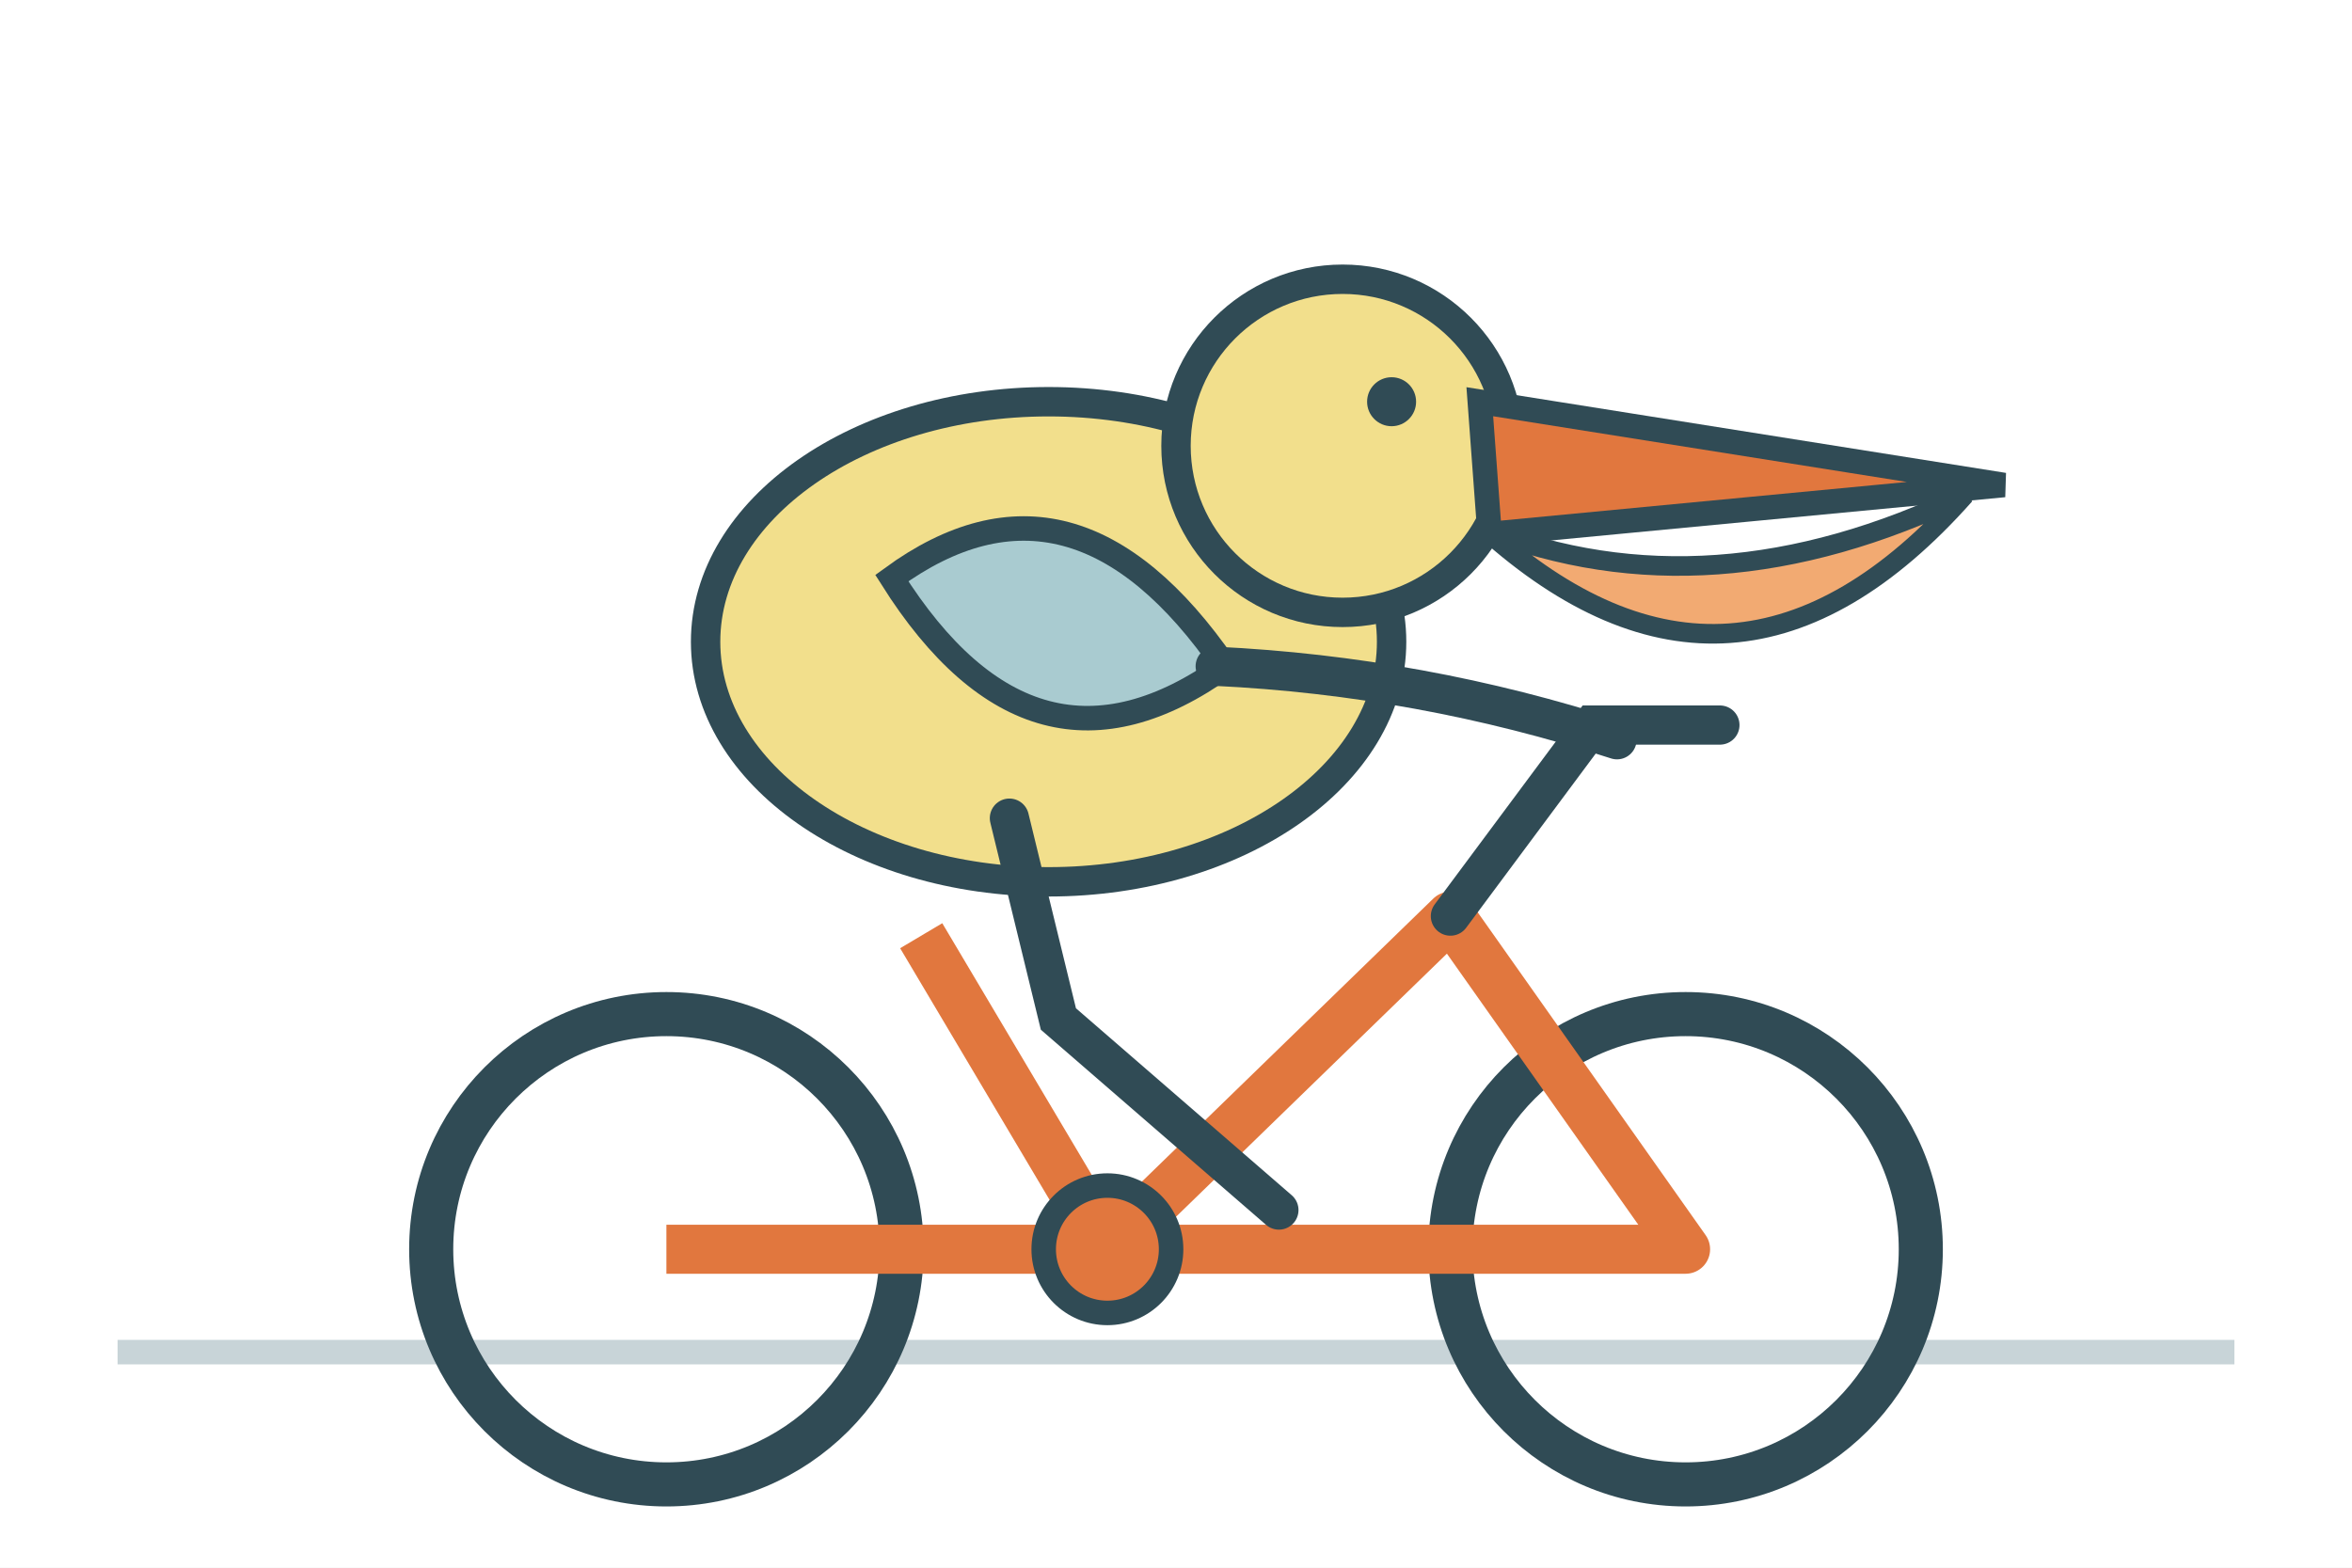
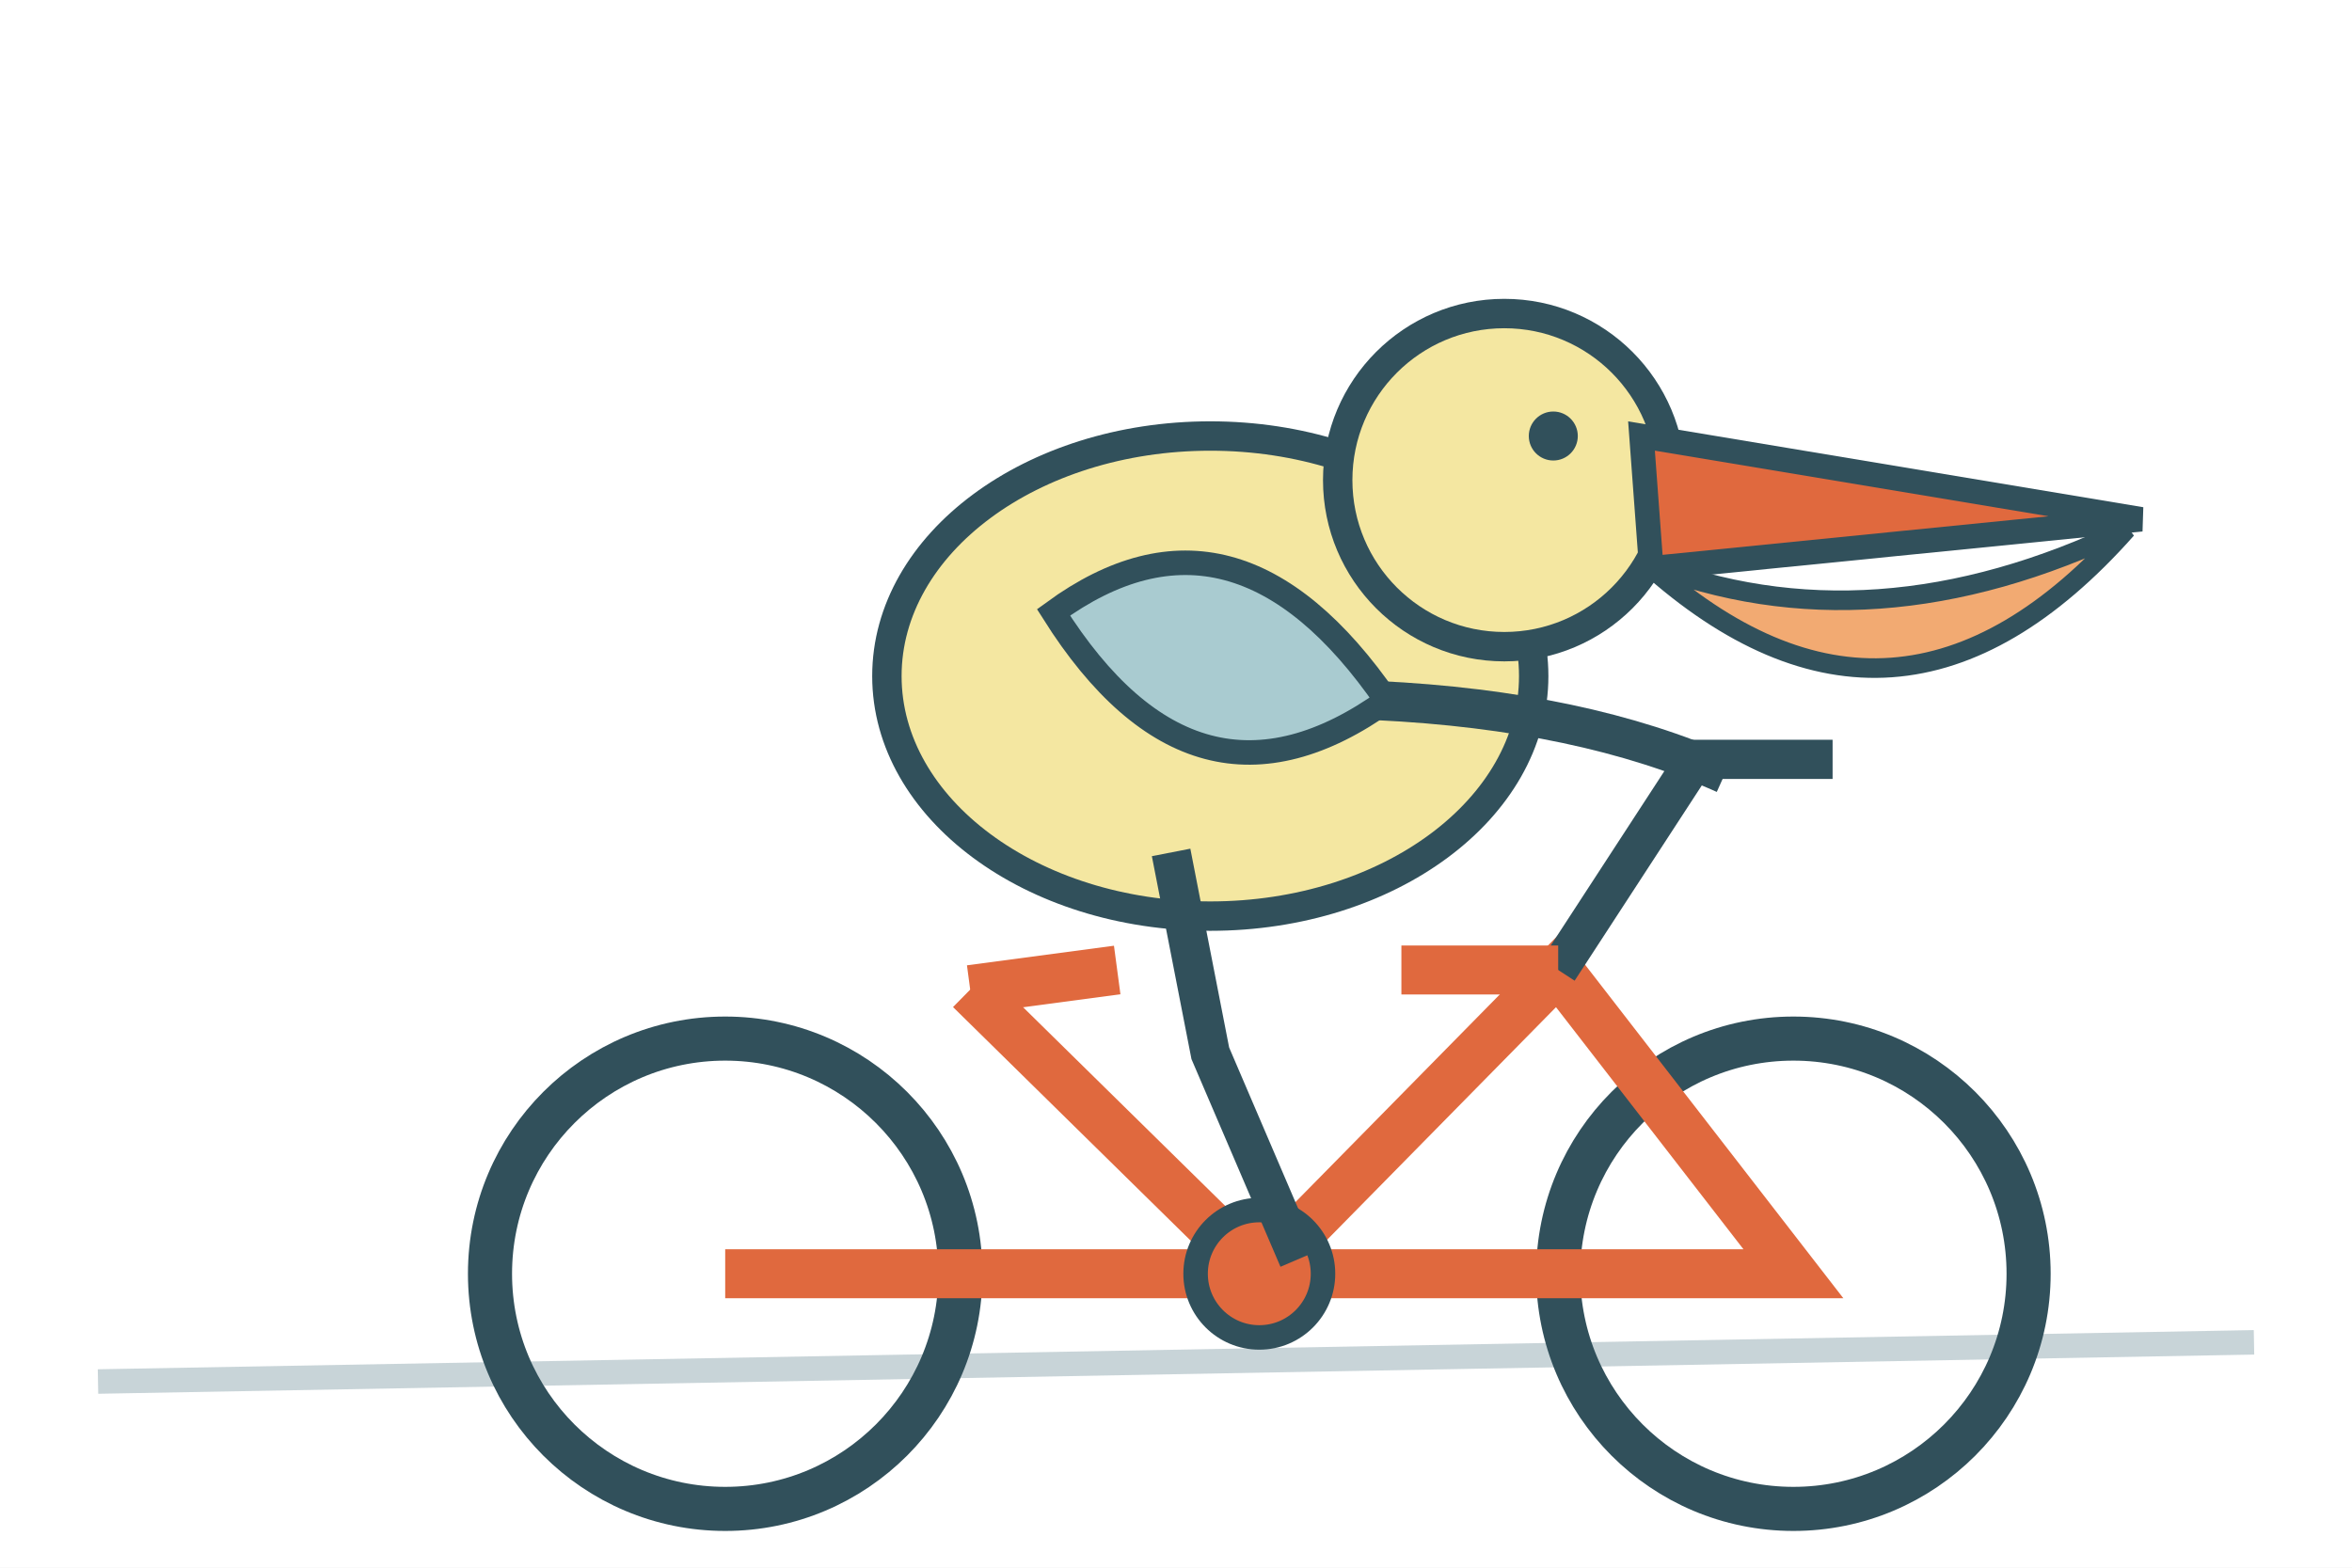
<svg xmlns="http://www.w3.org/2000/svg" width="480" height="320" viewBox="0 0 480 320">
  <rect width="480" height="320" fill="#ffffff" />
-   <path d="M24 276 H456" stroke="#c8d4d8" stroke-width="5" />
-   <circle data-role="front-wheel" cx="344" cy="255" r="48" fill="none" stroke="#304b55" stroke-width="9" />
-   <circle data-role="rear-wheel" cx="136" cy="255" r="48" fill="none" stroke="#304b55" stroke-width="9" />
-   <path data-role="frame" d="M136 255 L226 255 L296 187 L344 255 L226 255 L188 191" fill="none" stroke="#e1773e" stroke-width="10" stroke-linejoin="round" />
-   <path data-role="handlebar" d="M296 187 L325 148 L351 148" fill="none" stroke="#304b55" stroke-width="8" stroke-linecap="round" />
-   <circle data-role="pedal" cx="226" cy="255" r="13" fill="#e1773e" stroke="#304b55" stroke-width="5" />
-   <ellipse data-role="animal body pelican" cx="214" cy="131" rx="70" ry="49" fill="#f2df8c" stroke="#304b55" stroke-width="6" />
-   <circle data-role="animal head" cx="274" cy="91" r="34" fill="#f2df8c" stroke="#304b55" stroke-width="6" />
-   <path data-role="bill" d="M302 82 L409 99 L304 109 Z" fill="#e1773e" stroke="#304b55" stroke-width="5" />
-   <circle data-role="eye" cx="284" cy="82" r="5" fill="#304b55" />
-   <path data-role="gular pouch" d="M303 108 Q354 154 401 101 Q349 126 303 108 Z" fill="#f2aa72" stroke="#304b55" stroke-width="4" />
-   <path data-role="wing" d="M182 118 Q219 91 250 136 Q211 164 182 118 Z" fill="#a9cbd0" stroke="#304b55" stroke-width="5" />
-   <path data-role="foot pedal contact" d="M206 167 L216 208 L261 247" fill="none" stroke="#304b55" stroke-width="8" stroke-linecap="round" />
-   <path data-role="riding grip contact" d="M248 136 Q290 138 330 151" fill="none" stroke="#304b55" stroke-width="8" stroke-linecap="round" />
+   <path data-role="ground" d="M20 282 L460 274" stroke="#c8d4d8" stroke-width="5" />
+   <circle data-role="front-wheel" cx="366" cy="260" r="48" fill="none" stroke="#31505b" stroke-width="9" />
+   <circle data-role="rear-wheel" cx="148" cy="260" r="48" fill="none" stroke="#31505b" stroke-width="9" />
+   <path data-role="frame" d="M148 260 L257 260 L318 198 L366 260 L257 260 L198 202" fill="none" stroke="#e0693e" stroke-width="10" />
+   <path data-role="handlebar" d="M318 198 L346 155 L374 155" fill="none" stroke="#31505b" stroke-width="8" />
+   <circle data-role="pedal" cx="257" cy="260" r="13" fill="#e0693e" stroke="#31505b" stroke-width="5" />
+   <path data-role="frame-damaged" d="M198 202 L228 198 M286 198 L318 198" stroke="#e0693e" stroke-width="10" />
+   <ellipse data-role="animal body pelican" cx="247" cy="138" rx="66" ry="49" fill="#f4e7a1" stroke="#31505b" stroke-width="6" />
+   <circle data-role="animal head" cx="307" cy="98" r="34" fill="#f4e7a1" stroke="#31505b" stroke-width="6" />
+   <path data-role="bill" d="M335 89 L437 106 L337 116 Z" fill="#e0693e" stroke="#31505b" stroke-width="5" />
+   <circle data-role="eye" cx="317" cy="89" r="5" fill="#31505b" />
+   <path data-role="gular pouch" d="M336 115 Q387 161 434 108 Q382 133 336 115 Z" fill="#f2aa72" stroke="#31505b" stroke-width="4" />
+   <path data-role="wing" d="M215 125 Q252 98 283 143 Q244 171 215 125 Z" fill="#a9cbd0" stroke="#31505b" stroke-width="5" />
+   <path data-role="foot pedal contact" d="M239 174 L247 215 L265 257" fill="none" stroke="#31505b" stroke-width="8" />
+   <path data-role="riding grip contact" d="M281 143 Q323 145 352 158" fill="none" stroke="#31505b" stroke-width="8" />
</svg>
